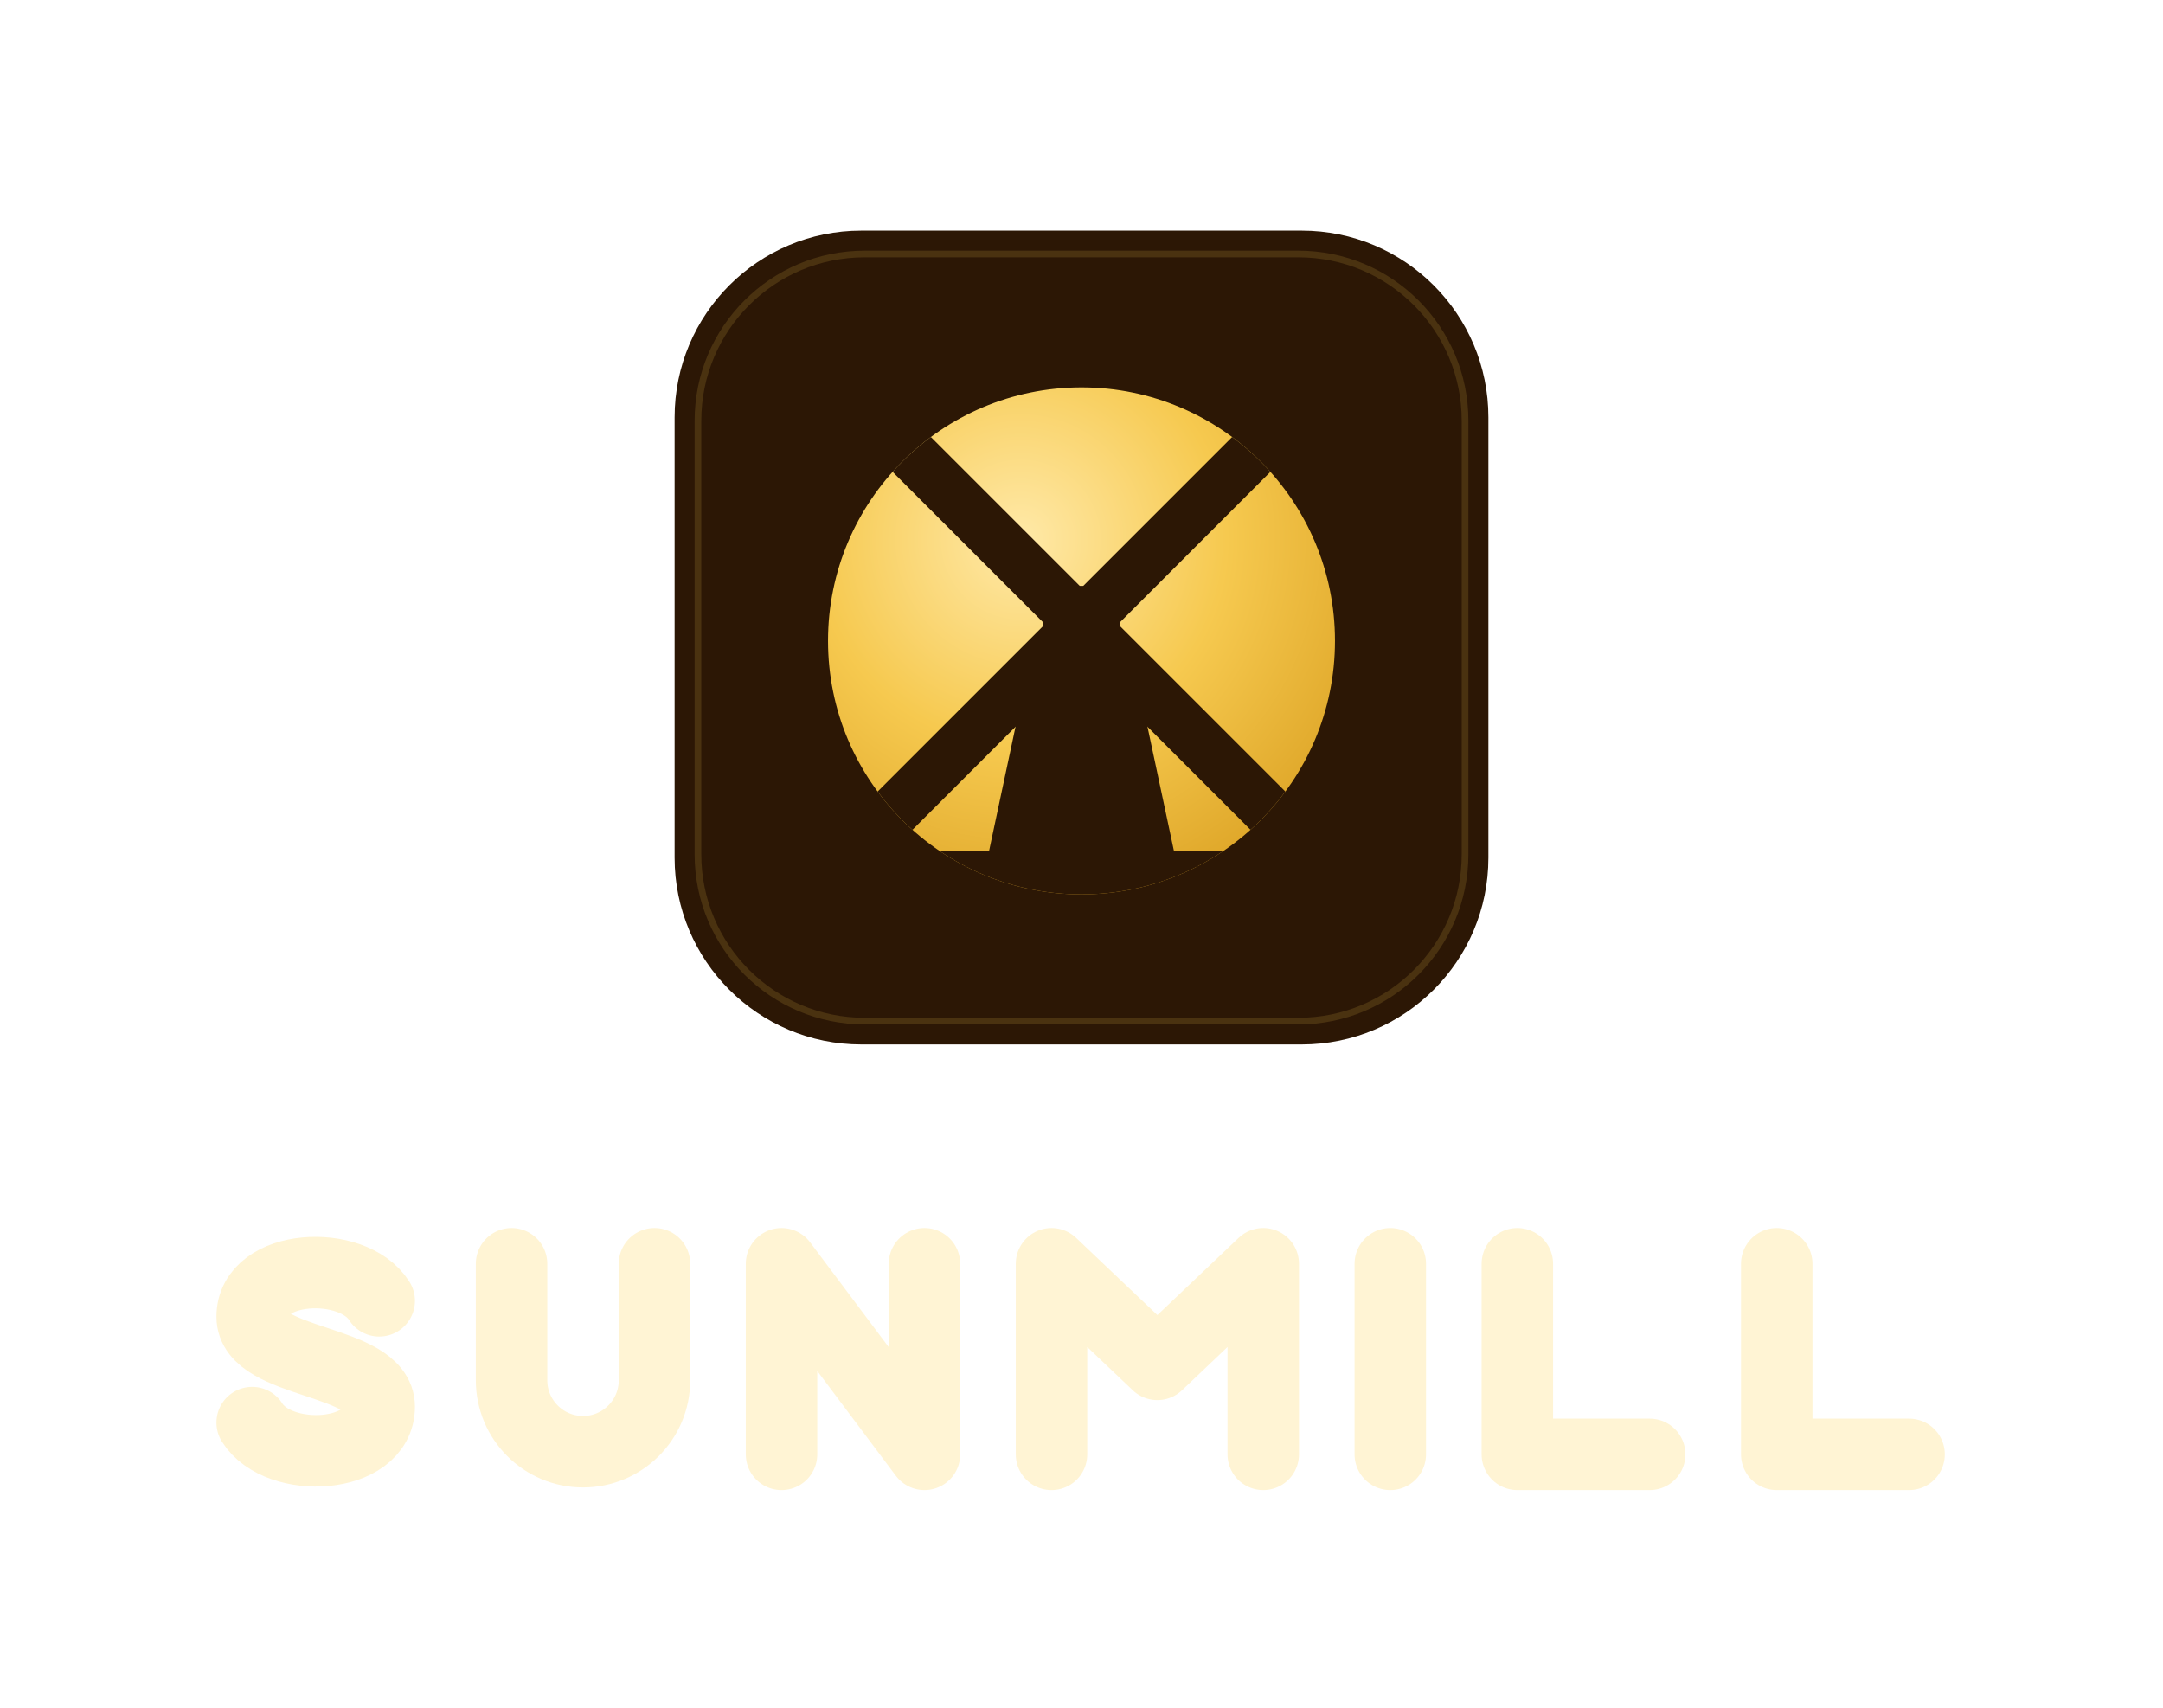
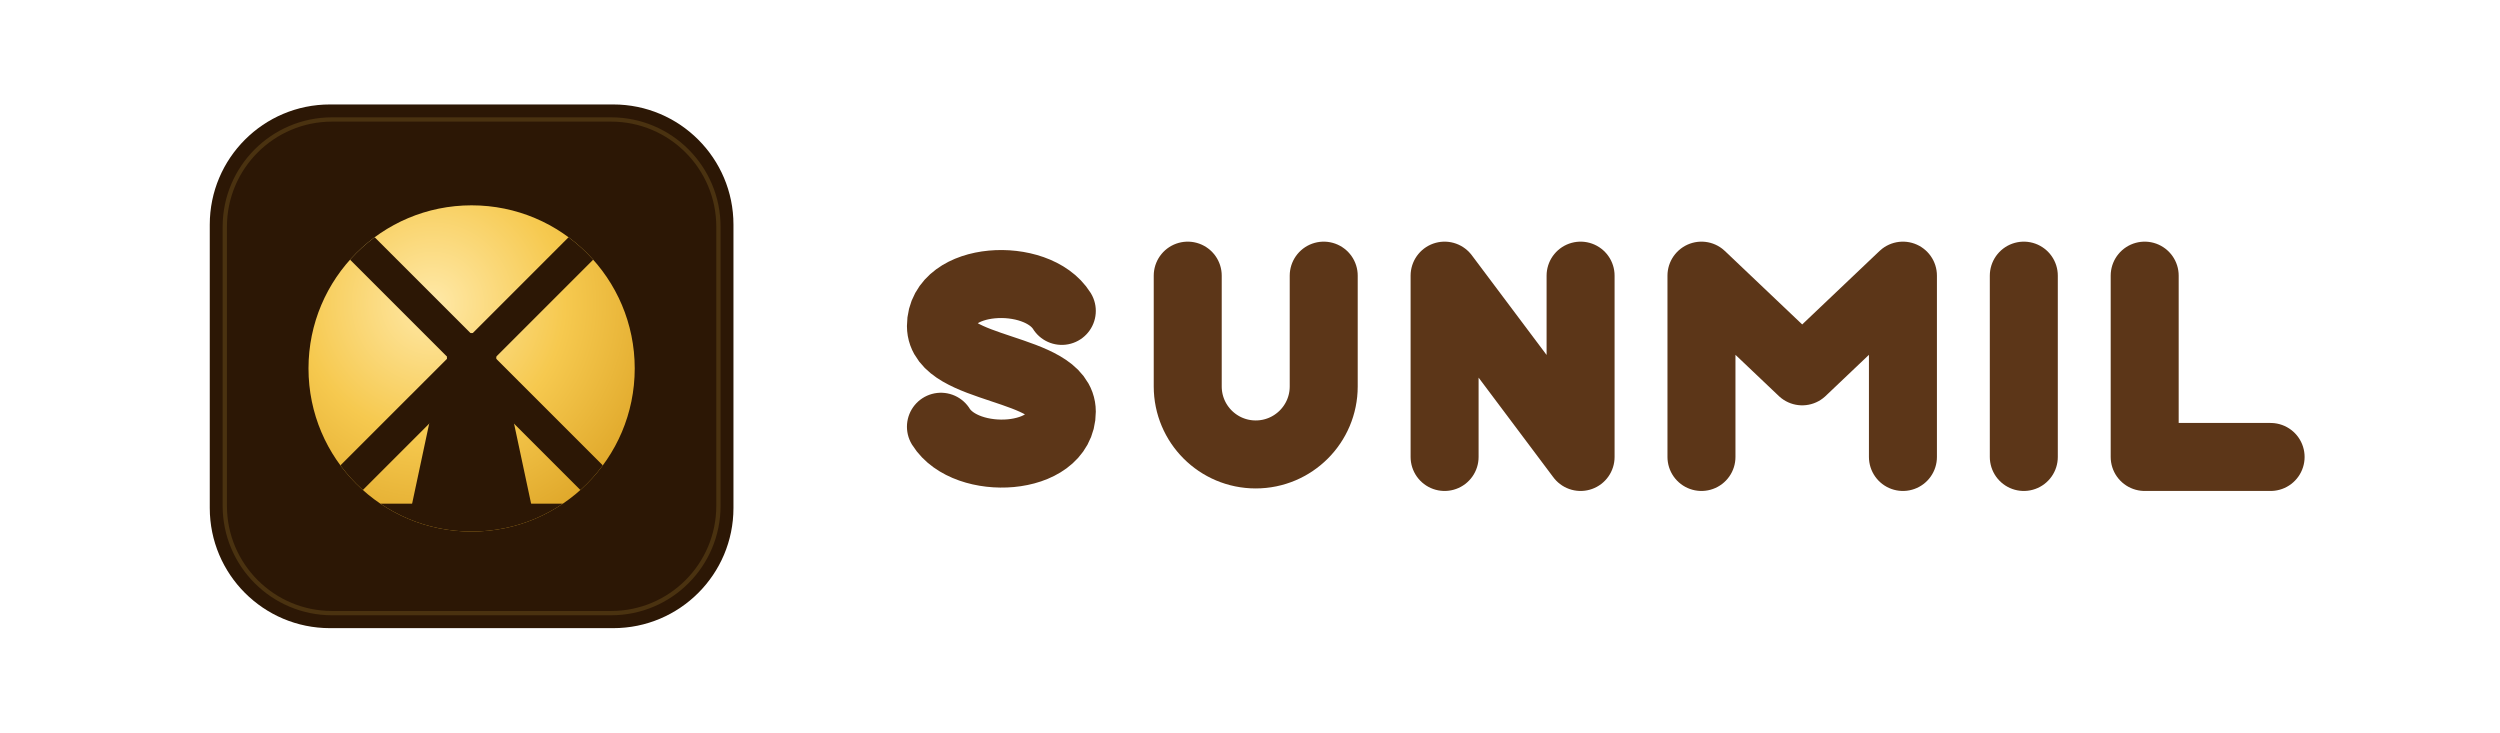
- <svg xmlns="http://www.w3.org/2000/svg" viewBox="0 0 760 600" color="#FFF4D4" role="img" aria-label="SUNMILL">
+ <svg xmlns="http://www.w3.org/2000/svg" viewBox="0 0 1092 320" color="#5C3618" role="img" aria-label="SUNMIL">
  <defs>
-     <radialGradient id="logostackedlight-sun" cx="38%" cy="30%" r="78%">
+     <radialGradient id="logo-sun" cx="38%" cy="30%" r="78%">
      <stop offset="0" stop-color="#FFE9A8" />
      <stop offset="52%" stop-color="#F6C94F" />
      <stop offset="100%" stop-color="#DDA426" />
    </radialGradient>
-     <clipPath id="logostackedlight-disc">
+     <clipPath id="logo-disc">
      <circle cx="256" cy="258" r="152" />
    </clipPath>
  </defs>
-   <g transform="translate(230,74) scale(0.5859375)">
+   <g transform="translate(86,40) scale(0.46875)">
    <rect x="12" y="12" width="488" height="488" rx="112" fill="#2C1705" />
-     <circle cx="256" cy="258" r="152" fill="url(#logostackedlight-sun)" />
-     <g clip-path="url(#logostackedlight-disc)" fill="#2C1705">
+     <circle cx="256" cy="258" r="152" fill="url(#logo-sun)" />
+     <g clip-path="url(#logo-disc)" fill="#2C1705">
      <rect x="60" y="384" width="392" height="92" />
      <path d="M198 396 L224 274 H288 L314 396 Z" />
      <path d="M214 278 Q256 222 298 278 Z" />
      <path d="M141 133 L371 363 M371 133 L141 363" stroke="#2C1705" stroke-width="31" fill="none" />
      <circle cx="256" cy="248" r="23" />
    </g>
    <rect x="26" y="26" width="460" height="460" rx="100" fill="none" stroke="#F6C94F" stroke-width="4" opacity=".15" />
  </g>
-   <g transform="translate(70,431) scale(0.93)">
+   <g transform="translate(389,105) scale(1.1)">
    <g fill="none" stroke="currentColor" stroke-width="27" stroke-linecap="round" stroke-linejoin="round">
      <path d="M68 28 C58 12 20 14 20 34 C20 52 68 50 68 68 C68 88 30 90 20 74" />
      <path d="M118 14 V58 a27 27 0 0 0 54 0 V14" />
      <path d="M220 86 V14 L274 86 V14" />
      <path d="M322 86 V14 L362 52 L402 14 V86" />
      <path d="M450 14 V86" />
      <path d="M498 14 V86 H548" />
-       <path d="M596 14 V86 H646" />
    </g>
  </g>
</svg>
